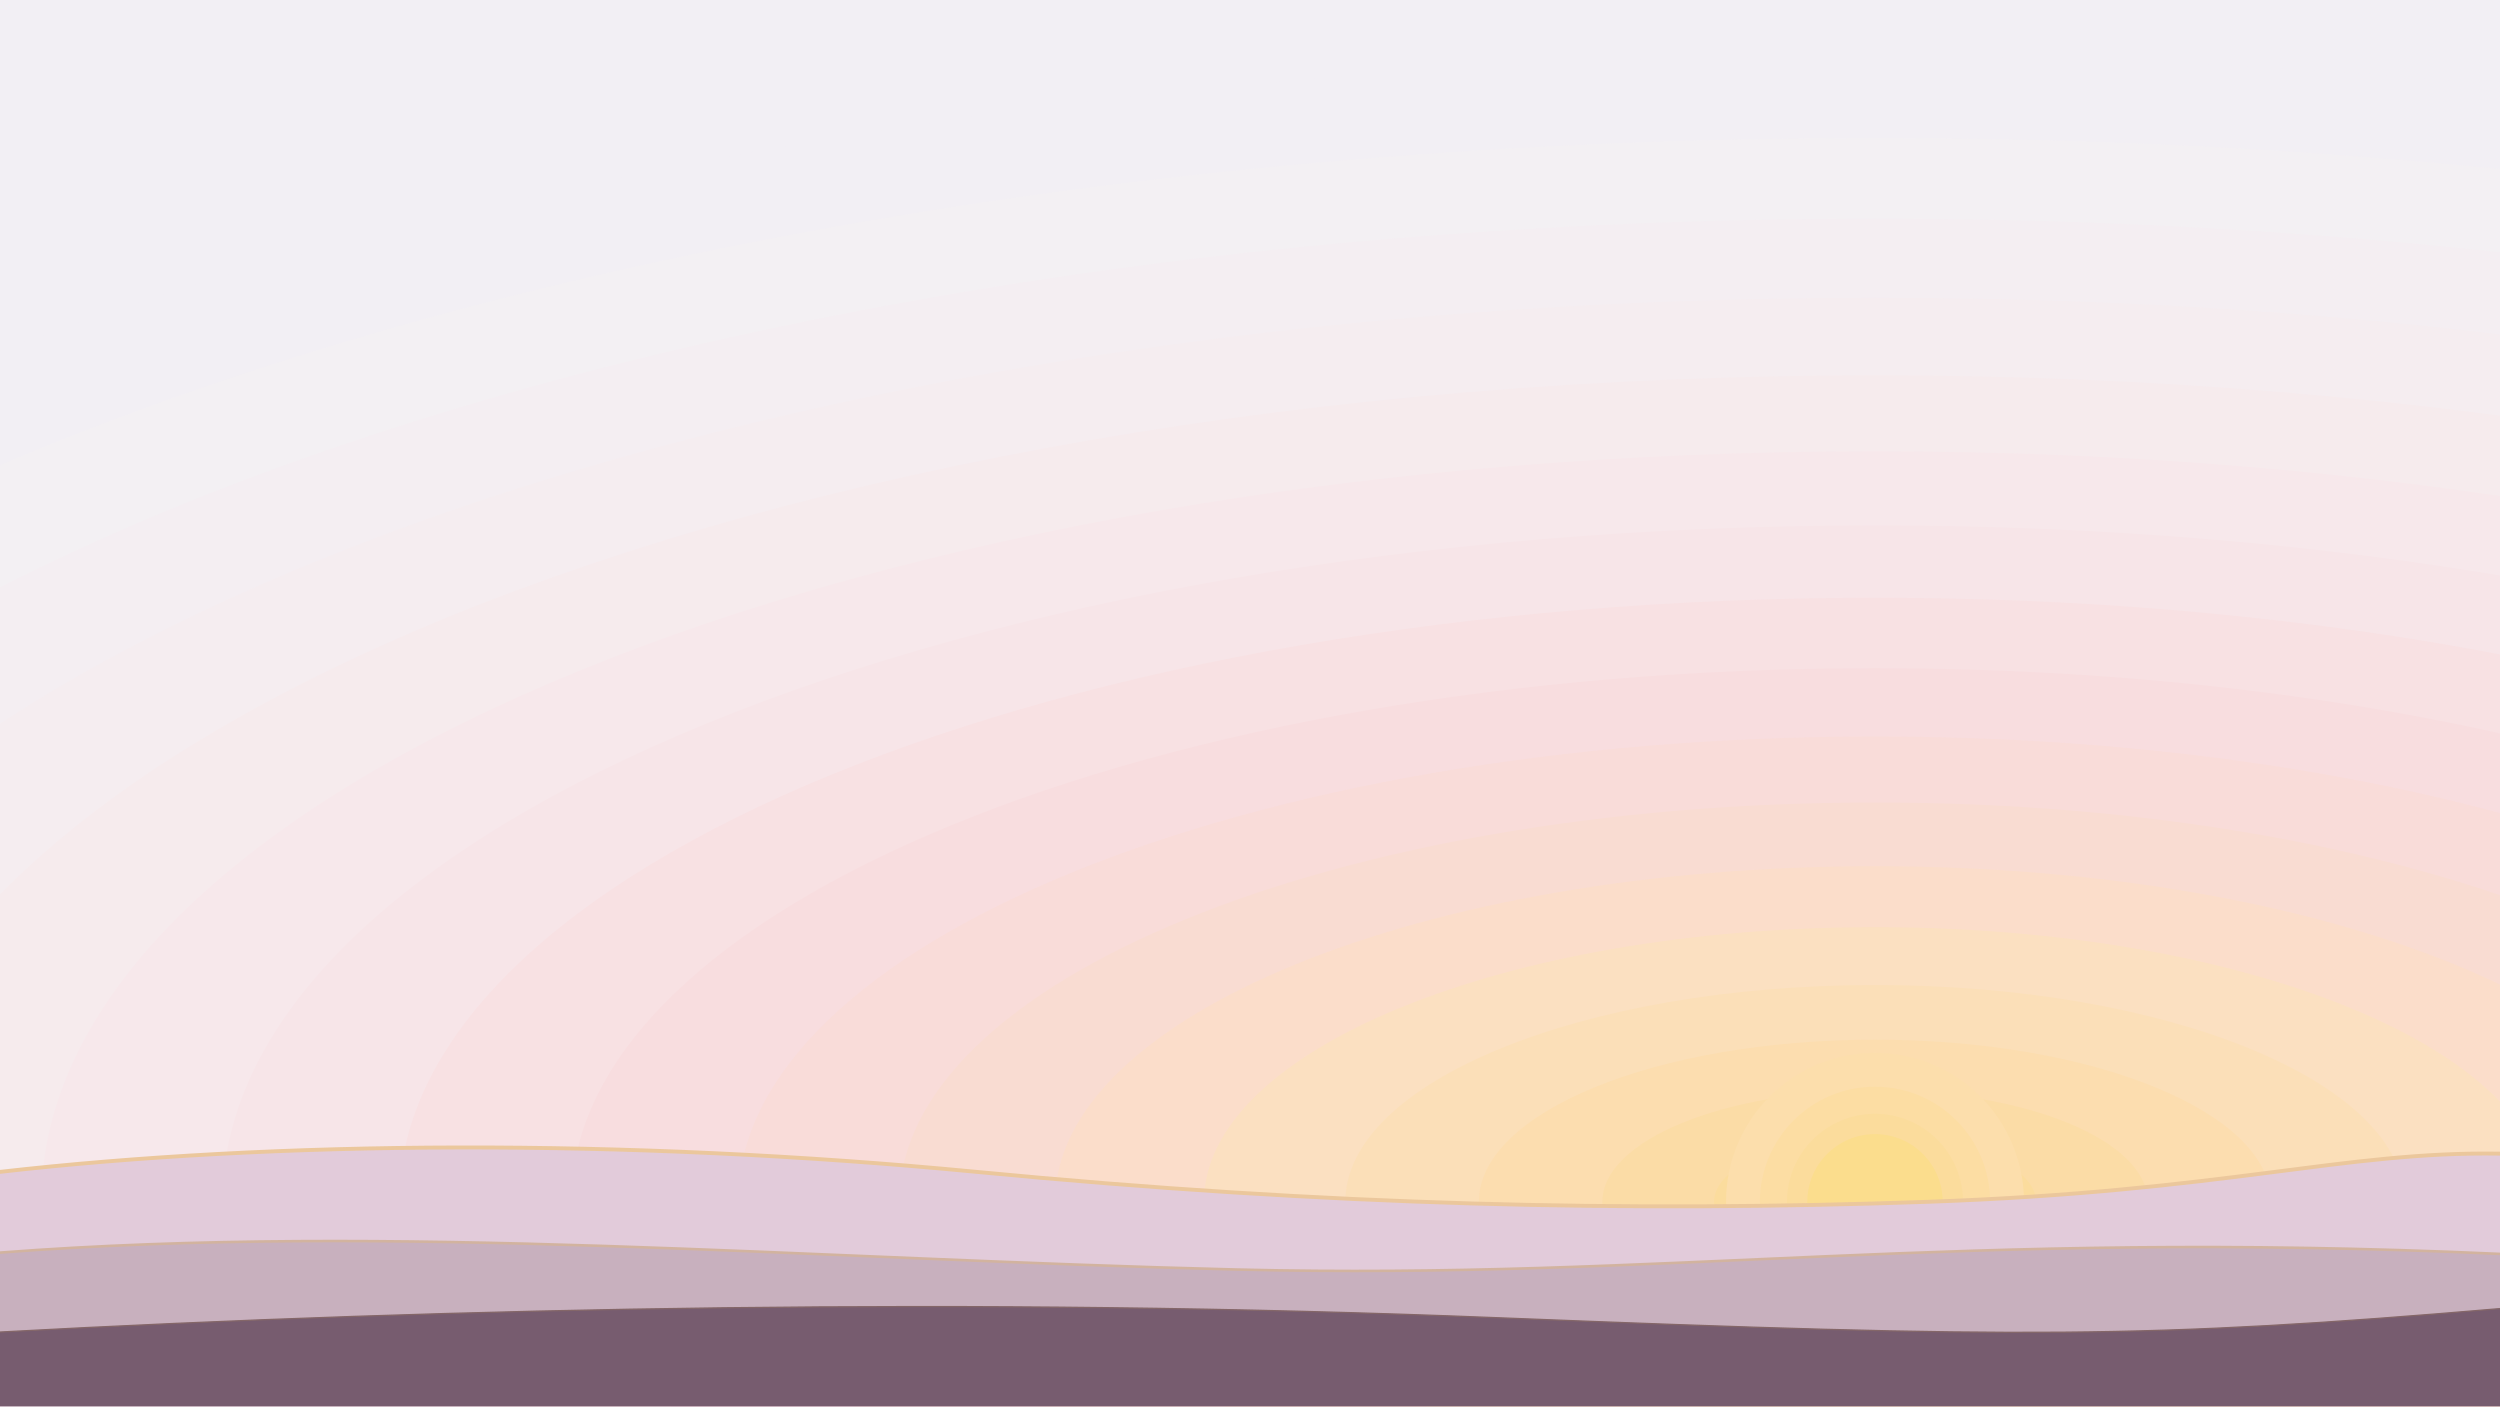
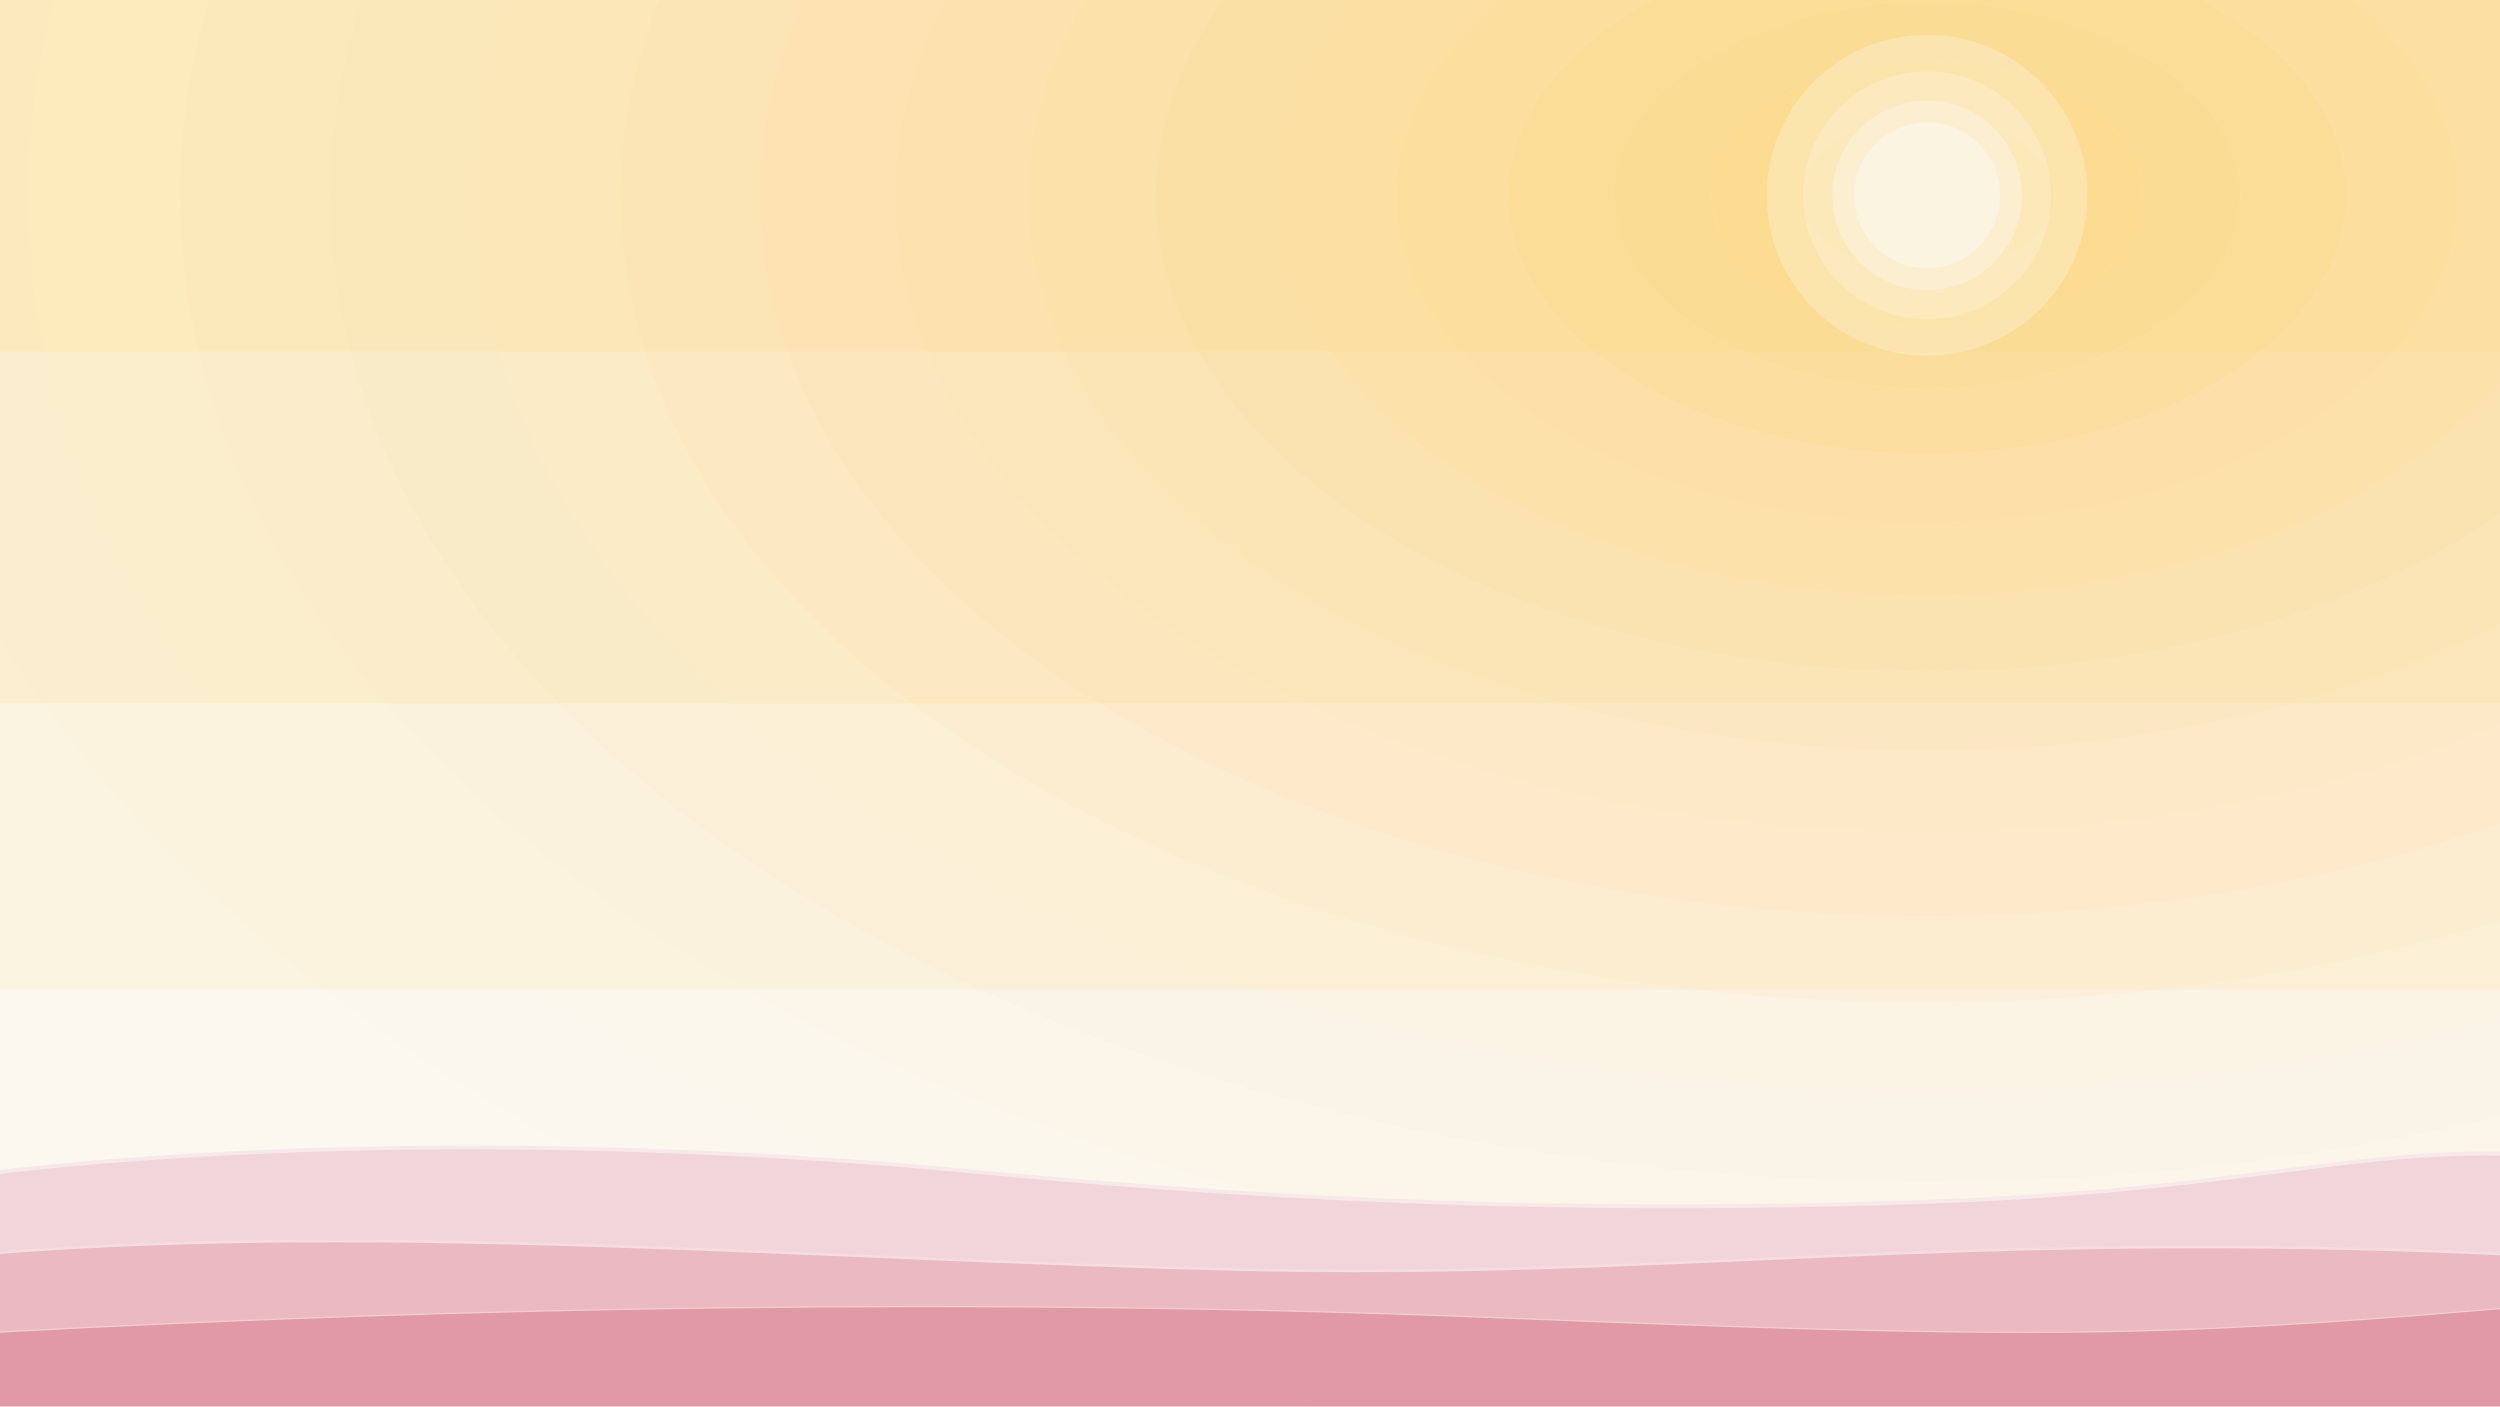
<svg xmlns="http://www.w3.org/2000/svg" viewBox="0 0 3840 2160" width="3840" height="2160" role="img">
-   <rect y="0" width="3840" height="2160" fill="#f2eff4" />
-   <rect y="540" width="3840" height="1620" fill="#f5f0f3" />
-   <rect y="1080" width="3840" height="1080" fill="#f8f2f1" />
-   <rect y="1520" width="3840" height="640" fill="#fbf3f0" />
-   <ellipse cx="2880" cy="1846" rx="4300" ry="1760" fill="#f2eff4" />
-   <ellipse cx="2880" cy="1846" rx="3992.12" ry="1633.984" fill="#f3f0f3" />
-   <ellipse cx="2880" cy="1846" rx="3689.4" ry="1510.08" fill="#f4eef2" />
-   <ellipse cx="2880" cy="1846" rx="3392.7" ry="1388.64" fill="#f5edf0" />
-   <ellipse cx="2880" cy="1846" rx="3101.59" ry="1269.488" fill="#f6ebed" />
-   <ellipse cx="2880" cy="1846" rx="2816.5" ry="1152.8" fill="#f7e8eb" />
-   <ellipse cx="2880" cy="1846" rx="2538.29" ry="1038.928" fill="#f7e5e8" />
-   <ellipse cx="2880" cy="1846" rx="2266.96" ry="927.872" fill="#f8e1e3" />
-   <ellipse cx="2880" cy="1846" rx="2002.51" ry="819.632" fill="#f8dddf" />
-   <ellipse cx="2880" cy="1846" rx="1746.23" ry="714.736" fill="#f9dcd9" />
-   <ellipse cx="2880" cy="1846" rx="1498.55" ry="613.36" fill="#f9dcd2" />
-   <ellipse cx="2880" cy="1846" rx="1259.47" ry="515.504" fill="#fbddca" />
-   <ellipse cx="2880" cy="1846" rx="1030.71" ry="421.872" fill="#fbe0c1" />
-   <ellipse cx="2880" cy="1846" rx="813.56" ry="332.992" fill="#fbdfb8" />
-   <ellipse cx="2880" cy="1846" rx="608.45" ry="249.04" fill="#fcddaf" />
-   <ellipse cx="2880" cy="1846" rx="418.82" ry="171.424" fill="#fbdca6" />
-   <ellipse cx="2880" cy="1846" rx="247.25" ry="101.2" fill="#fbdc9d" />
-   <ellipse cx="2880" cy="1846" rx="100.19" ry="41.008" fill="#fbdb95" />
-   <circle cx="2880" cy="1846" r="228.8" fill="#fcdeac" />
-   <circle cx="2880" cy="1846" r="176.8" fill="#fcdda3" />
-   <circle cx="2880" cy="1846" r="135.2" fill="#fbdc9c" />
-   <circle cx="2880" cy="1846" r="104" fill="#fbdd8d" />
-   <path d="M0 1800C420 1752 960 1748 1500 1800S2500 1862 2960 1846S3600 1768 3840 1772V2160H0Z" fill="#e2cbda" />
-   <path d="M0 1800C420 1752 960 1748 1500 1800S2500 1862 2960 1846S3600 1768 3840 1772" fill="none" stroke="#ebc79c" stroke-width="6" stroke-linecap="round" />
-   <path d="M0 1924C600 1878 1240 1934 1900 1950S3000 1888 3840 1926V2160H0Z" fill="#c8b0be" />
-   <path d="M0 1924C600 1878 1240 1934 1900 1950S3000 1888 3840 1926" fill="none" stroke="#d2b39f" stroke-width="4" stroke-linecap="round" />
-   <path d="M0 2046C700 2008 1500 1992 2300 2024S3300 2056 3840 2010V2160H0Z" fill="#775c6f" />
-   <path d="M0 2046C700 2008 1500 1992 2300 2024S3300 2056 3840 2010" fill="none" stroke="#846668" stroke-width="2" stroke-linecap="round" />
+   <rect y="0" width="3840" height="2160" fill="#fbebbf" />
+   <rect y="540" width="3840" height="1620" fill="#fbefcf" />
+   <rect y="1080" width="3840" height="1080" fill="#fbf4e0" />
+   <rect y="1520" width="3840" height="640" fill="#fbf8f0" />
+   <path d="M-440 300a3400 2100 0 1 0 6800 0a3400 2100 0 1 0 -6800 0ZM-196.56 300a3156.56 1949.64 0 1 0 6313.12 0a3156.56 1949.64 0 1 0 -6313.12 0Z" fill="#fec680" fill-opacity="0.002" fill-rule="evenodd" />
+   <path d="M-196.56 300a3156.56 1949.64 0 1 0 6313.12 0a3156.56 1949.64 0 1 0 -6313.12 0ZM42.8 300a2917.2 1801.8 0 1 0 5834.4 0a2917.2 1801.8 0 1 0 -5834.4 0Z" fill="#fec680" fill-opacity="0.013" fill-rule="evenodd" />
+   <path d="M42.8 300a2917.2 1801.8 0 1 0 5834.4 0a2917.2 1801.8 0 1 0 -5834.4 0ZM277.4 300a2682.6 1656.9 0 1 0 5365.2 0a2682.6 1656.9 0 1 0 -5365.2 0Z" fill="#fec680" fill-opacity="0.031" fill-rule="evenodd" />
+   <path d="M277.4 300a2682.6 1656.9 0 1 0 5365.2 0a2682.6 1656.9 0 1 0 -5365.2 0ZM507.58 300a2452.42 1514.73 0 1 0 4904.84 0a2452.42 1514.73 0 1 0 -4904.84 0Z" fill="#fec680" fill-opacity="0.056" fill-rule="evenodd" />
+   <path d="M507.58 300a2452.42 1514.73 0 1 0 4904.84 0a2452.42 1514.73 0 1 0 -4904.84 0ZM733 300a2227 1375.5 0 1 0 4454 0a2227 1375.5 0 1 0 -4454 0Z" fill="#fec680" fill-opacity="0.086" fill-rule="evenodd" />
+   <path d="M733 300a2227 1375.5 0 1 0 4454 0a2227 1375.5 0 1 0 -4454 0ZM952.98 300a2007.02 1239.63 0 1 0 4014.04 0a2007.02 1239.63 0 1 0 -4014.04 0Z" fill="#fec680" fill-opacity="0.121" fill-rule="evenodd" />
+   <path d="M952.98 300a2007.02 1239.63 0 1 0 4014.04 0a2007.02 1239.63 0 1 0 -4014.04 0ZM1167.52 300a1792.48 1107.12 0 1 0 3584.96 0a1792.48 1107.12 0 1 0 -3584.96 0Z" fill="#fec680" fill-opacity="0.161" fill-rule="evenodd" />
+   <path d="M1167.52 300a1792.48 1107.12 0 1 0 3584.96 0a1792.48 1107.12 0 1 0 -3584.96 0ZM1376.62 300a1583.38 977.97 0 1 0 3166.76 0a1583.38 977.97 0 1 0 -3166.76 0Z" fill="#fec77e" fill-opacity="0.204" fill-rule="evenodd" />
+   <path d="M1376.62 300a1583.38 977.97 0 1 0 3166.76 0a1583.38 977.97 0 1 0 -3166.76 0ZM1579.26 300a1380.74 852.81 0 1 0 2761.48 0a1380.74 852.81 0 1 0 -2761.48 0Z" fill="#fdc97c" fill-opacity="0.25" fill-rule="evenodd" />
+   <path d="M1579.26 300a1380.74 852.81 0 1 0 2761.48 0a1380.74 852.81 0 1 0 -2761.48 0ZM1775.1 300a1184.9 731.85 0 1 0 2369.8 0a1184.9 731.85 0 1 0 -2369.8 0Z" fill="#fdcb7a" fill-opacity="0.298" fill-rule="evenodd" />
+   <path d="M1775.1 300a1184.9 731.85 0 1 0 2369.8 0a1184.9 731.85 0 1 0 -2369.8 0ZM1964.14 300a995.86 615.09 0 1 0 1991.72 0a995.86 615.09 0 1 0 -1991.72 0Z" fill="#fccc78" fill-opacity="0.349" fill-rule="evenodd" />
+   <path d="M1964.14 300a995.86 615.09 0 1 0 1991.72 0a995.86 615.09 0 1 0 -1991.72 0ZM2145.02 300a814.98 503.37 0 1 0 1629.96 0a814.98 503.37 0 1 0 -1629.96 0Z" fill="#fccd77" fill-opacity="0.401" fill-rule="evenodd" />
+   <path d="M2145.02 300a814.98 503.37 0 1 0 1629.96 0a814.98 503.37 0 1 0 -1629.96 0ZM2316.72 300a643.28 397.32 0 1 0 1286.56 0a643.28 397.32 0 1 0 -1286.56 0Z" fill="#fcce75" fill-opacity="0.453" fill-rule="evenodd" />
+   <path d="M2316.72 300a643.28 397.32 0 1 0 1286.56 0a643.28 397.32 0 1 0 -1286.56 0ZM2478.9 300a481.1 297.15 0 1 0 962.2 0a481.1 297.15 0 1 0 -962.2 0Z" fill="#fcd073" fill-opacity="0.506" fill-rule="evenodd" />
+   <path d="M2478.9 300a481.1 297.15 0 1 0 962.2 0a481.1 297.15 0 1 0 -962.2 0ZM2628.84 300a331.16 204.54 0 1 0 662.32 0a331.16 204.54 0 1 0 -662.32 0Z" fill="#fcd071" fill-opacity="0.557" fill-rule="evenodd" />
+   <path d="M2628.84 300a331.16 204.54 0 1 0 662.32 0a331.16 204.54 0 1 0 -662.32 0ZM2764.5 300a195.5 120.75 0 1 0 391 0a195.5 120.75 0 1 0 -391 0Z" fill="#fcd270" fill-opacity="0.605" fill-rule="evenodd" />
+   <path d="M2764.5 300a195.5 120.75 0 1 0 391 0a195.5 120.75 0 1 0 -391 0ZM2880.78 300a79.22 48.93 0 1 0 158.44 0a79.22 48.93 0 1 0 -158.44 0Z" fill="#fbd26f" fill-opacity="0.65" fill-rule="evenodd" />
+   <path d="M2880.78 300a79.22 48.93 0 1 0 158.44 0a79.22 48.93 0 1 0 -158.44 0Z" fill="#fbd46e" fill-opacity="0.685" fill-rule="evenodd" />
+   <circle cx="2960" cy="300" r="246.4" fill="#fbf4e1" fill-opacity="0.35" />
+   <circle cx="2960" cy="300" r="190.4" fill="#fbf4e1" fill-opacity="0.308" />
+   <circle cx="2960" cy="300" r="145.6" fill="#fbf4e1" fill-opacity="0.556" />
+   <circle cx="2960" cy="300" r="112" fill="#fbf4e1" />
+   <path d="M0 1800C420 1752 960 1748 1500 1800S2500 1862 2960 1846S3600 1768 3840 1772V2160H0Z" fill="#f1d5d8" />
+   <path d="M0 1800C420 1752 960 1748 1500 1800S2500 1862 2960 1846S3600 1768 3840 1772" fill="none" stroke="#f7e9e9" stroke-width="6" stroke-linecap="round" />
+   <path d="M0 1924C600 1878 1240 1934 1900 1950S3000 1888 3840 1926V2160H0Z" fill="#eab9c2" />
+   <path d="M0 1924C600 1878 1240 1934 1900 1950S3000 1888 3840 1926" fill="none" stroke="#f3dddf" stroke-width="4" stroke-linecap="round" />
+   <path d="M0 2046C700 2008 1500 1992 2300 2024S3300 2056 3840 2010V2160H0Z" fill="#e199a8" />
+   <path d="M0 2046C700 2008 1500 1992 2300 2024S3300 2056 3840 2010" fill="none" stroke="#efced3" stroke-width="2" stroke-linecap="round" />
</svg>
